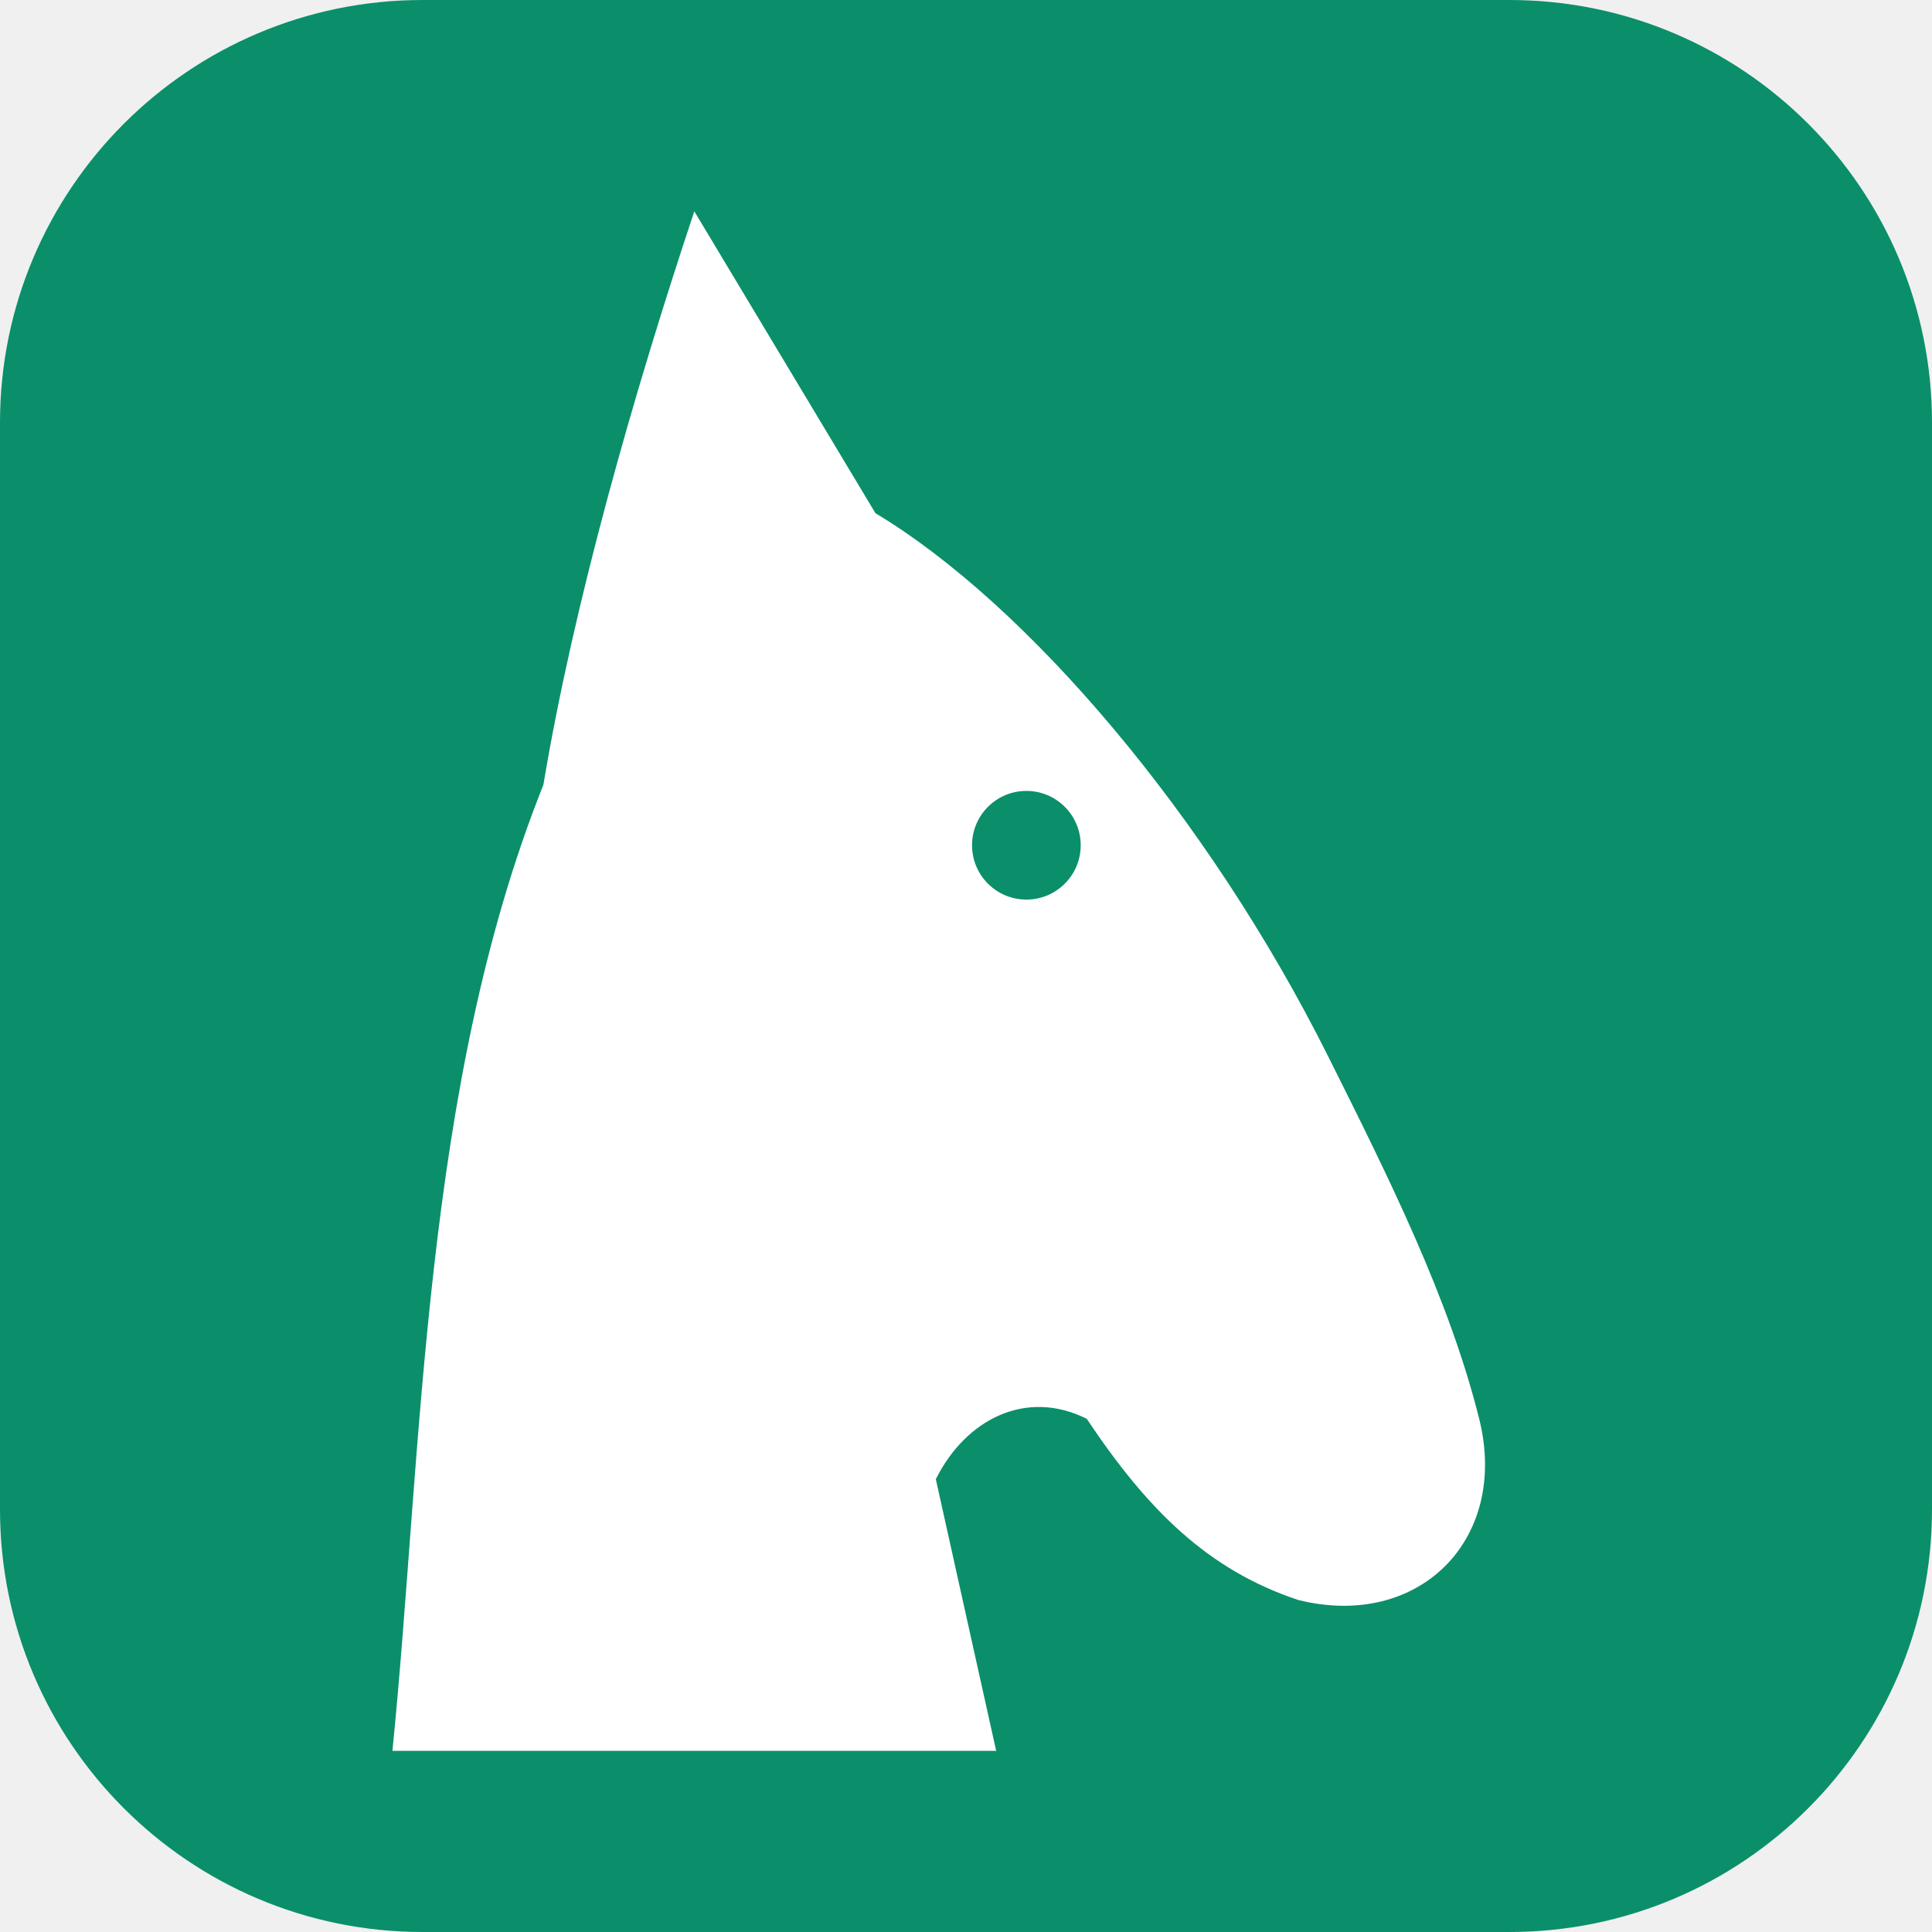
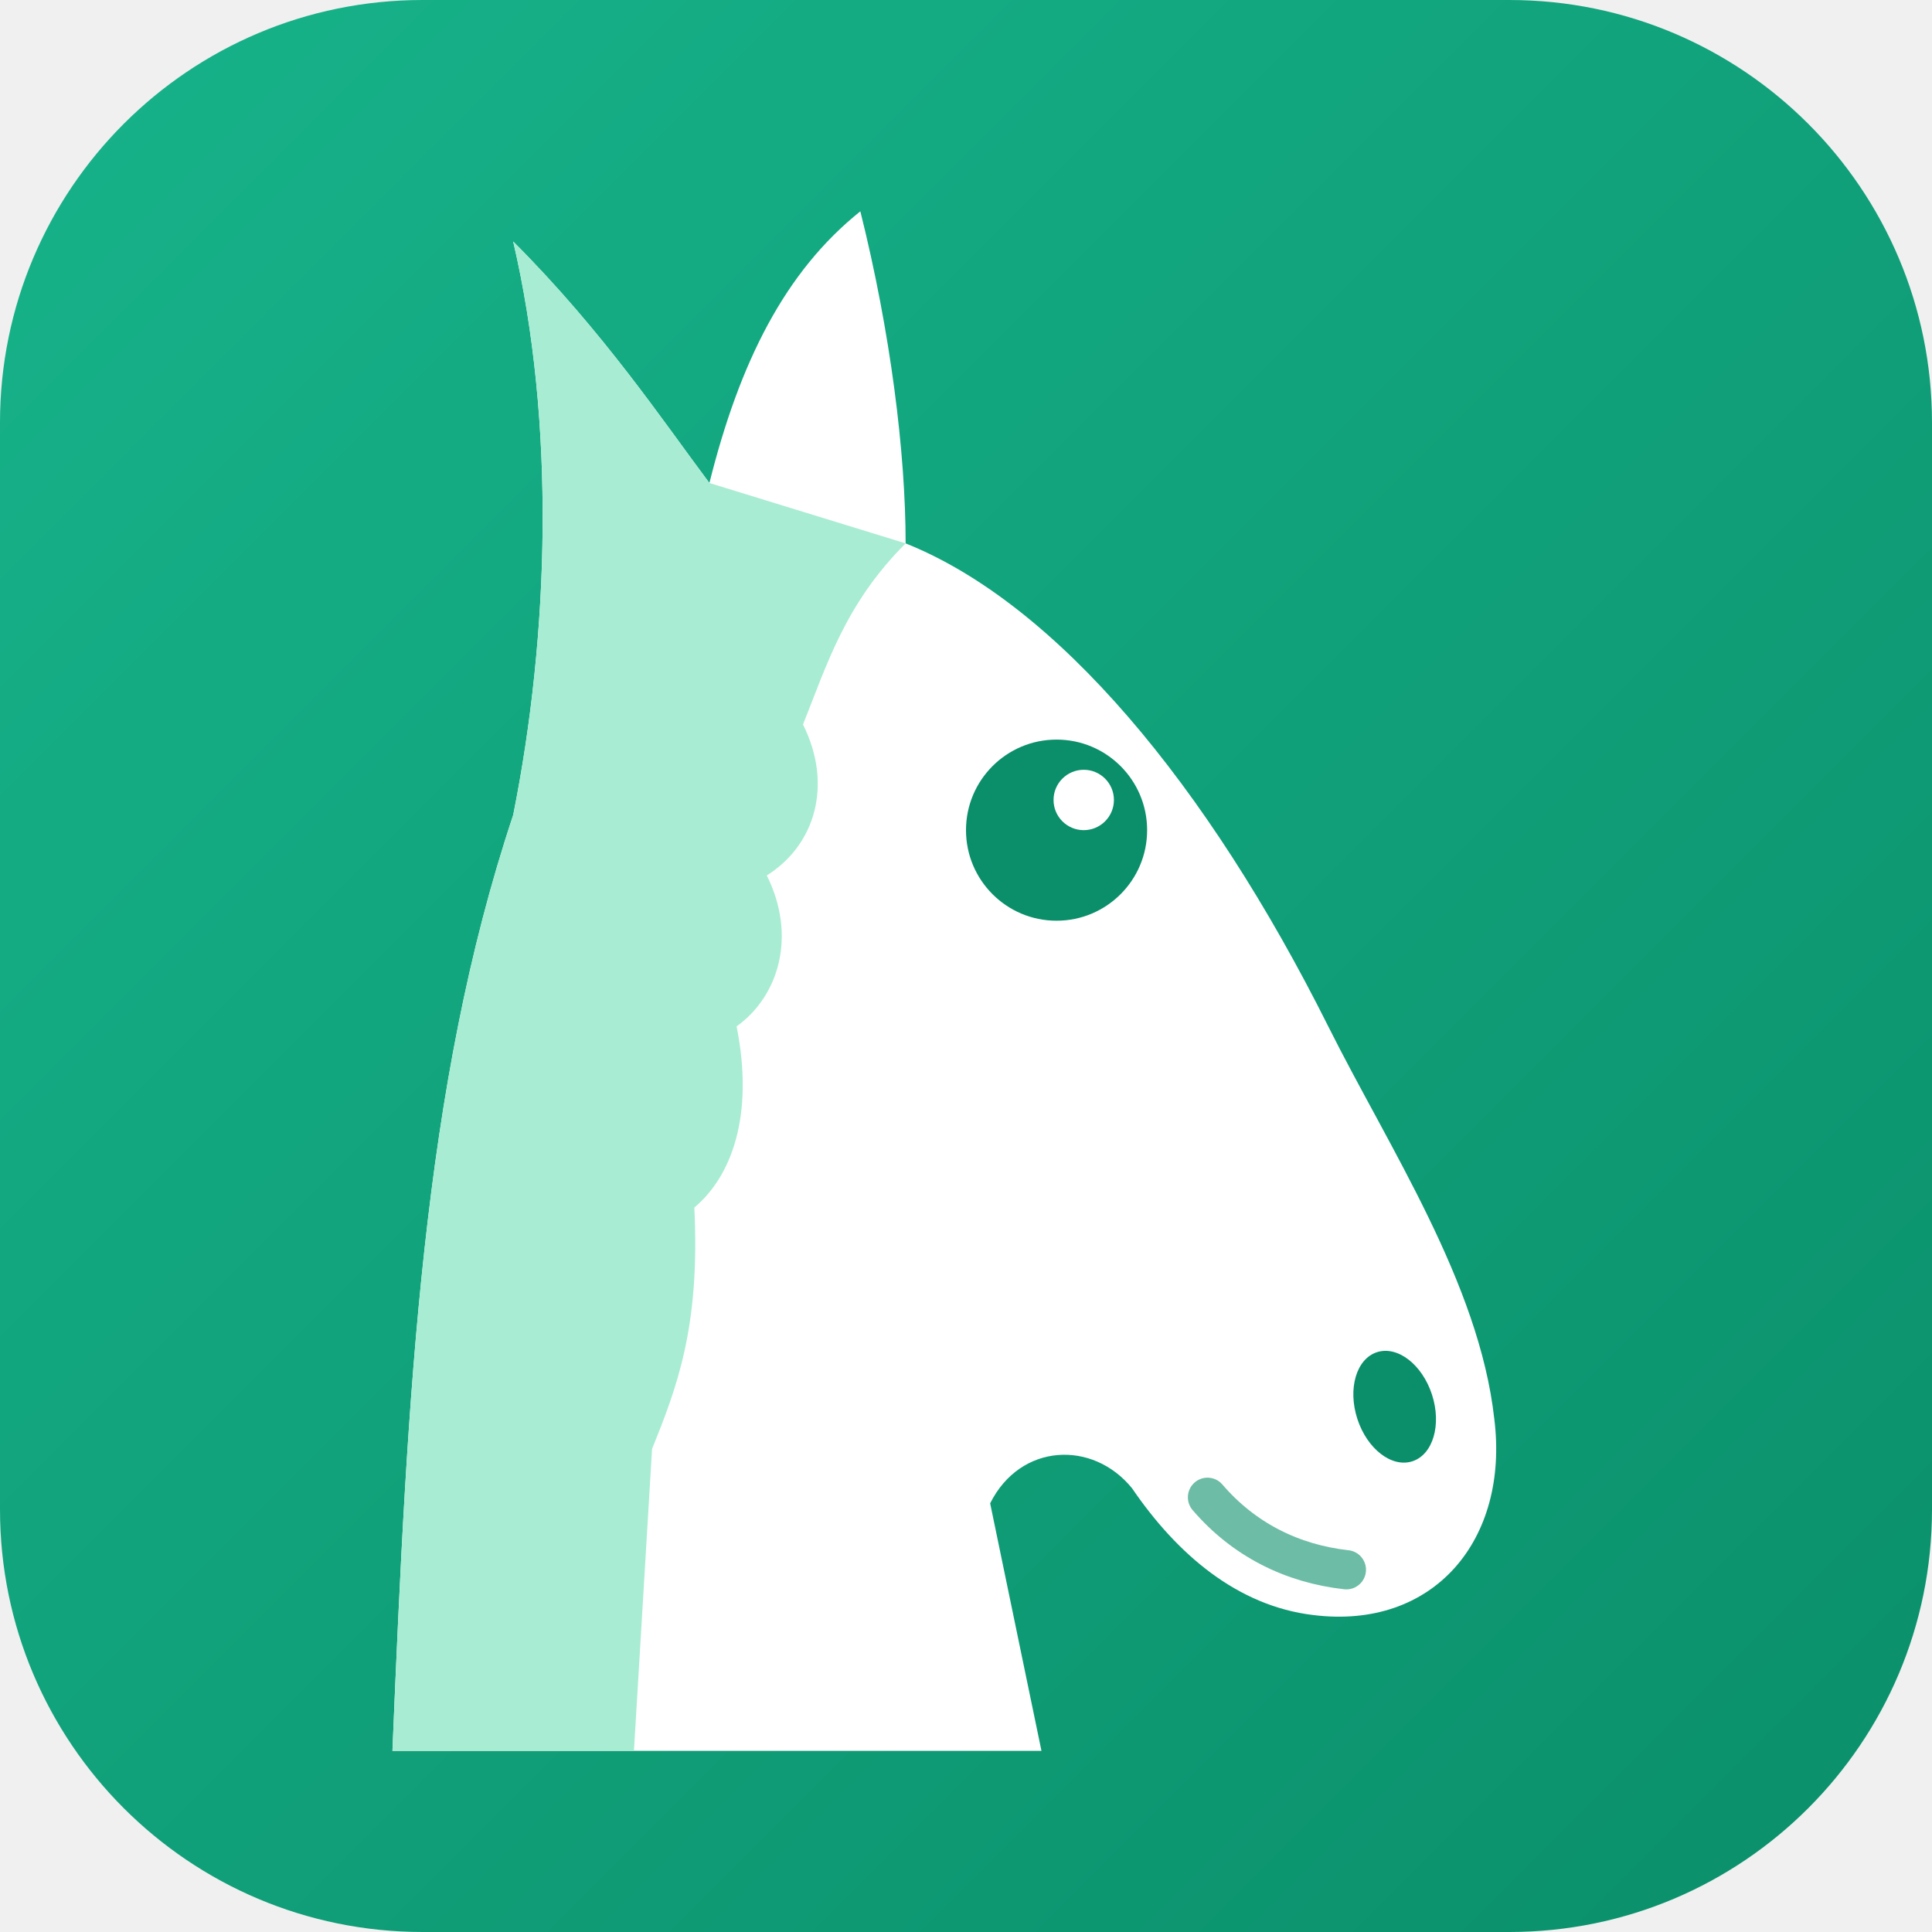
<svg xmlns="http://www.w3.org/2000/svg" viewBox="0 0 64 64" role="img" aria-label="Sebastian">
-   <style>
-     .t{fill:#0a8f6a}.h{fill:#fff}.e{fill:#0a8f6a}
-     @media (prefers-color-scheme:dark){.t{fill:#0d1117}.h{fill:#fff}.e{fill:#0d1117}}
-   </style>
-   <rect class="t" width="64" height="64" rx="14" />
-   <path class="h" d="M23 7 L29 17 C34 20 40 27 44 35 C46 39 48 43 49 47 C50 51 47 54 43 53 C40 52 38 50 36 47 C34 46 32 47 31 49 L33 58 L13 58 C14 48 14 36 18 26 C19 20 21 13 23 7 Z" />
-   <circle class="e" cx="34" cy="28" r="1.8" />
+   <defs>
+     <linearGradient id="g" x1="0" y1="0" x2="1" y2="1">
+       <stop offset="0" stop-color="#17b38a" />
+       <stop offset="1" stop-color="#0a8f6a" />
+     </linearGradient>
+   </defs>
+   <g transform="translate(0 0) scale(1)">
+     <rect width="64" height="64" rx="14" fill="url(#g)" />
+     <path d="M17 8 C20 11 22 14 23.5 16 C24.5 12 26 9 28.5 7 C29.5 11 30 15 30 18 C35 20 40 26 44 34 C46 38 49 42.5 49.5 47 C50 51 47.5 54 43.5 53.5 C41 53.2 39 51.5 37.5 49.3 C36.2 47.7 33.8 47.8 32.8 49.8 L34.5 58 L13 58 C13.5 46 14 36 17 27 C18.2 21 18.4 14 17 8 Z" fill="#fff" />
+     <path d="M17 8 C20 11 22 14 23.5 16 L30 18 C28 20 27.4 22 26.6 24 C27.6 26 27 28 25.4 29 C26.4 31 25.8 33 24.4 34 C25 37 24.2 39 23 40 C23.2 44 22.4 46 21.6 48 L21 58 L13 58 C13.5 46 14 36 17 27 C18.2 21 18.4 14 17 8 Z" fill="#a8ecd3" />
+     <path d="M44.6 52 C42.8 51.8 41.2 51 40 49.6" fill="none" stroke="#0a8f6a" stroke-width="1.3" stroke-linecap="round" opacity=".6" />
+     <ellipse cx="46.2" cy="46.6" rx="1.3" ry="1.9" transform="rotate(-18 46.2 46.6)" fill="#0a8f6a" />
+     <circle cx="35" cy="27.5" r="3" fill="#0a8f6a" />
+     <circle cx="35.9" cy="26.5" r="1" fill="#fff" />
+   </g>
</svg>
